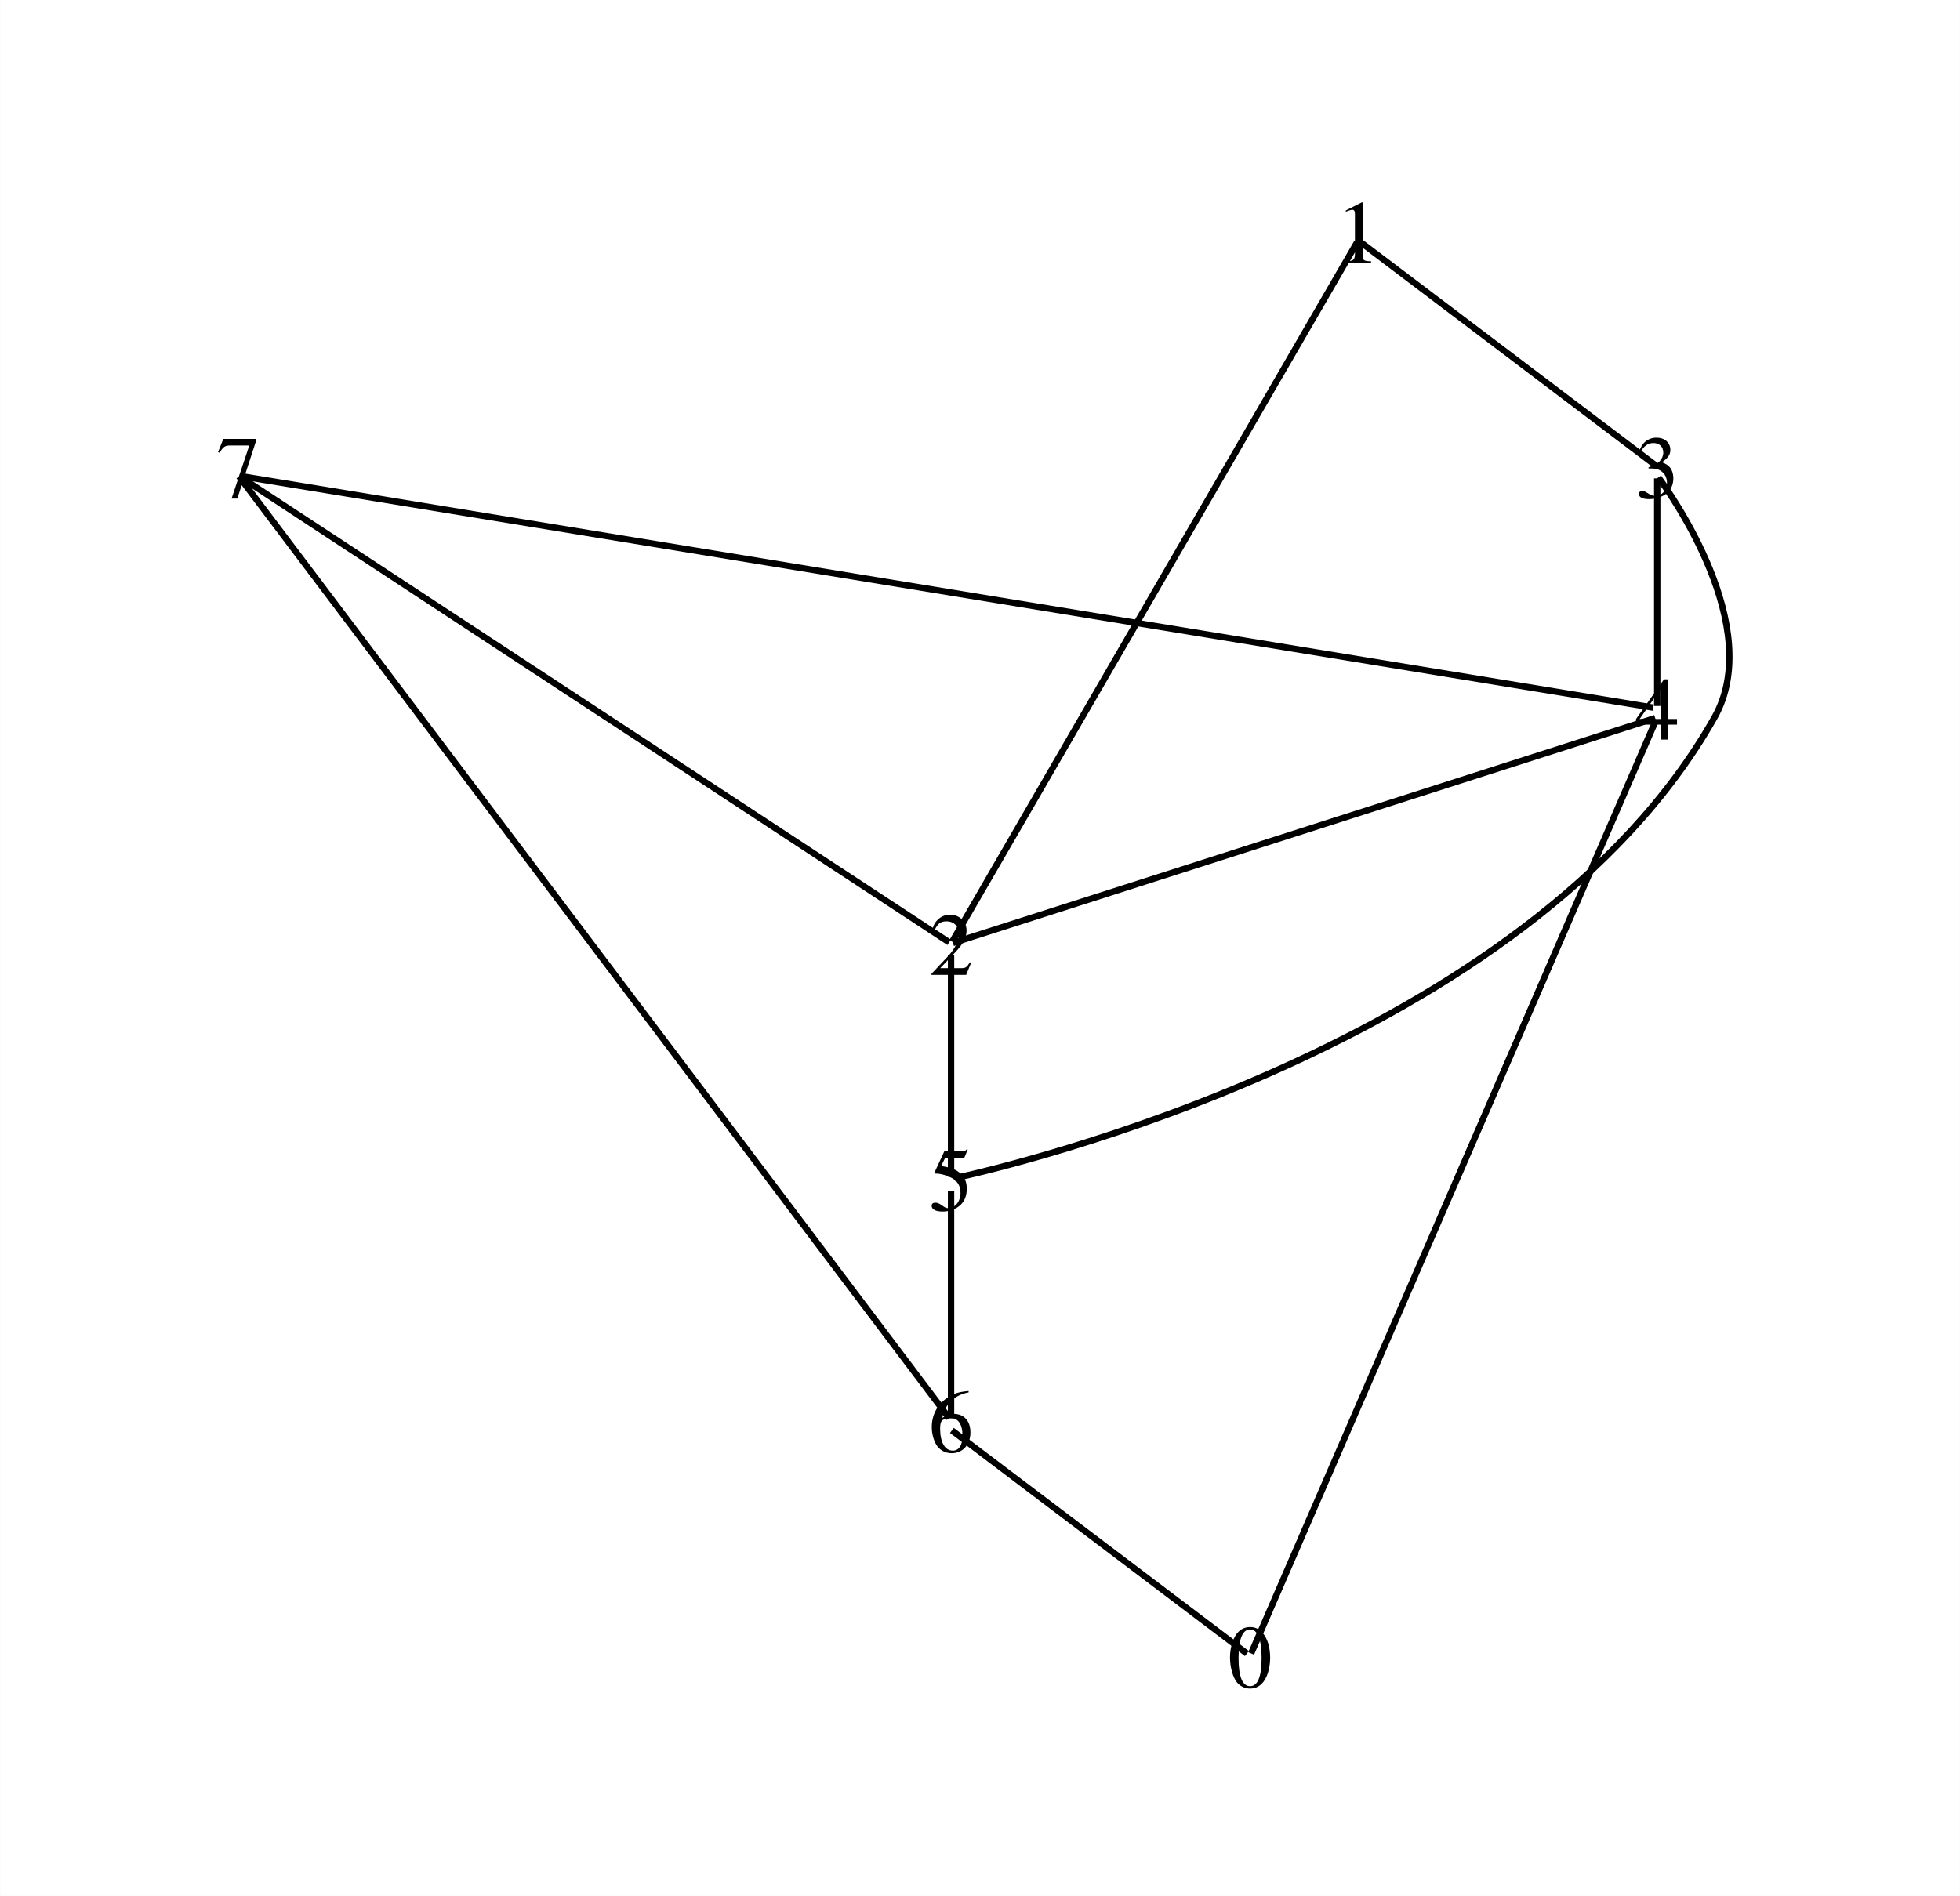
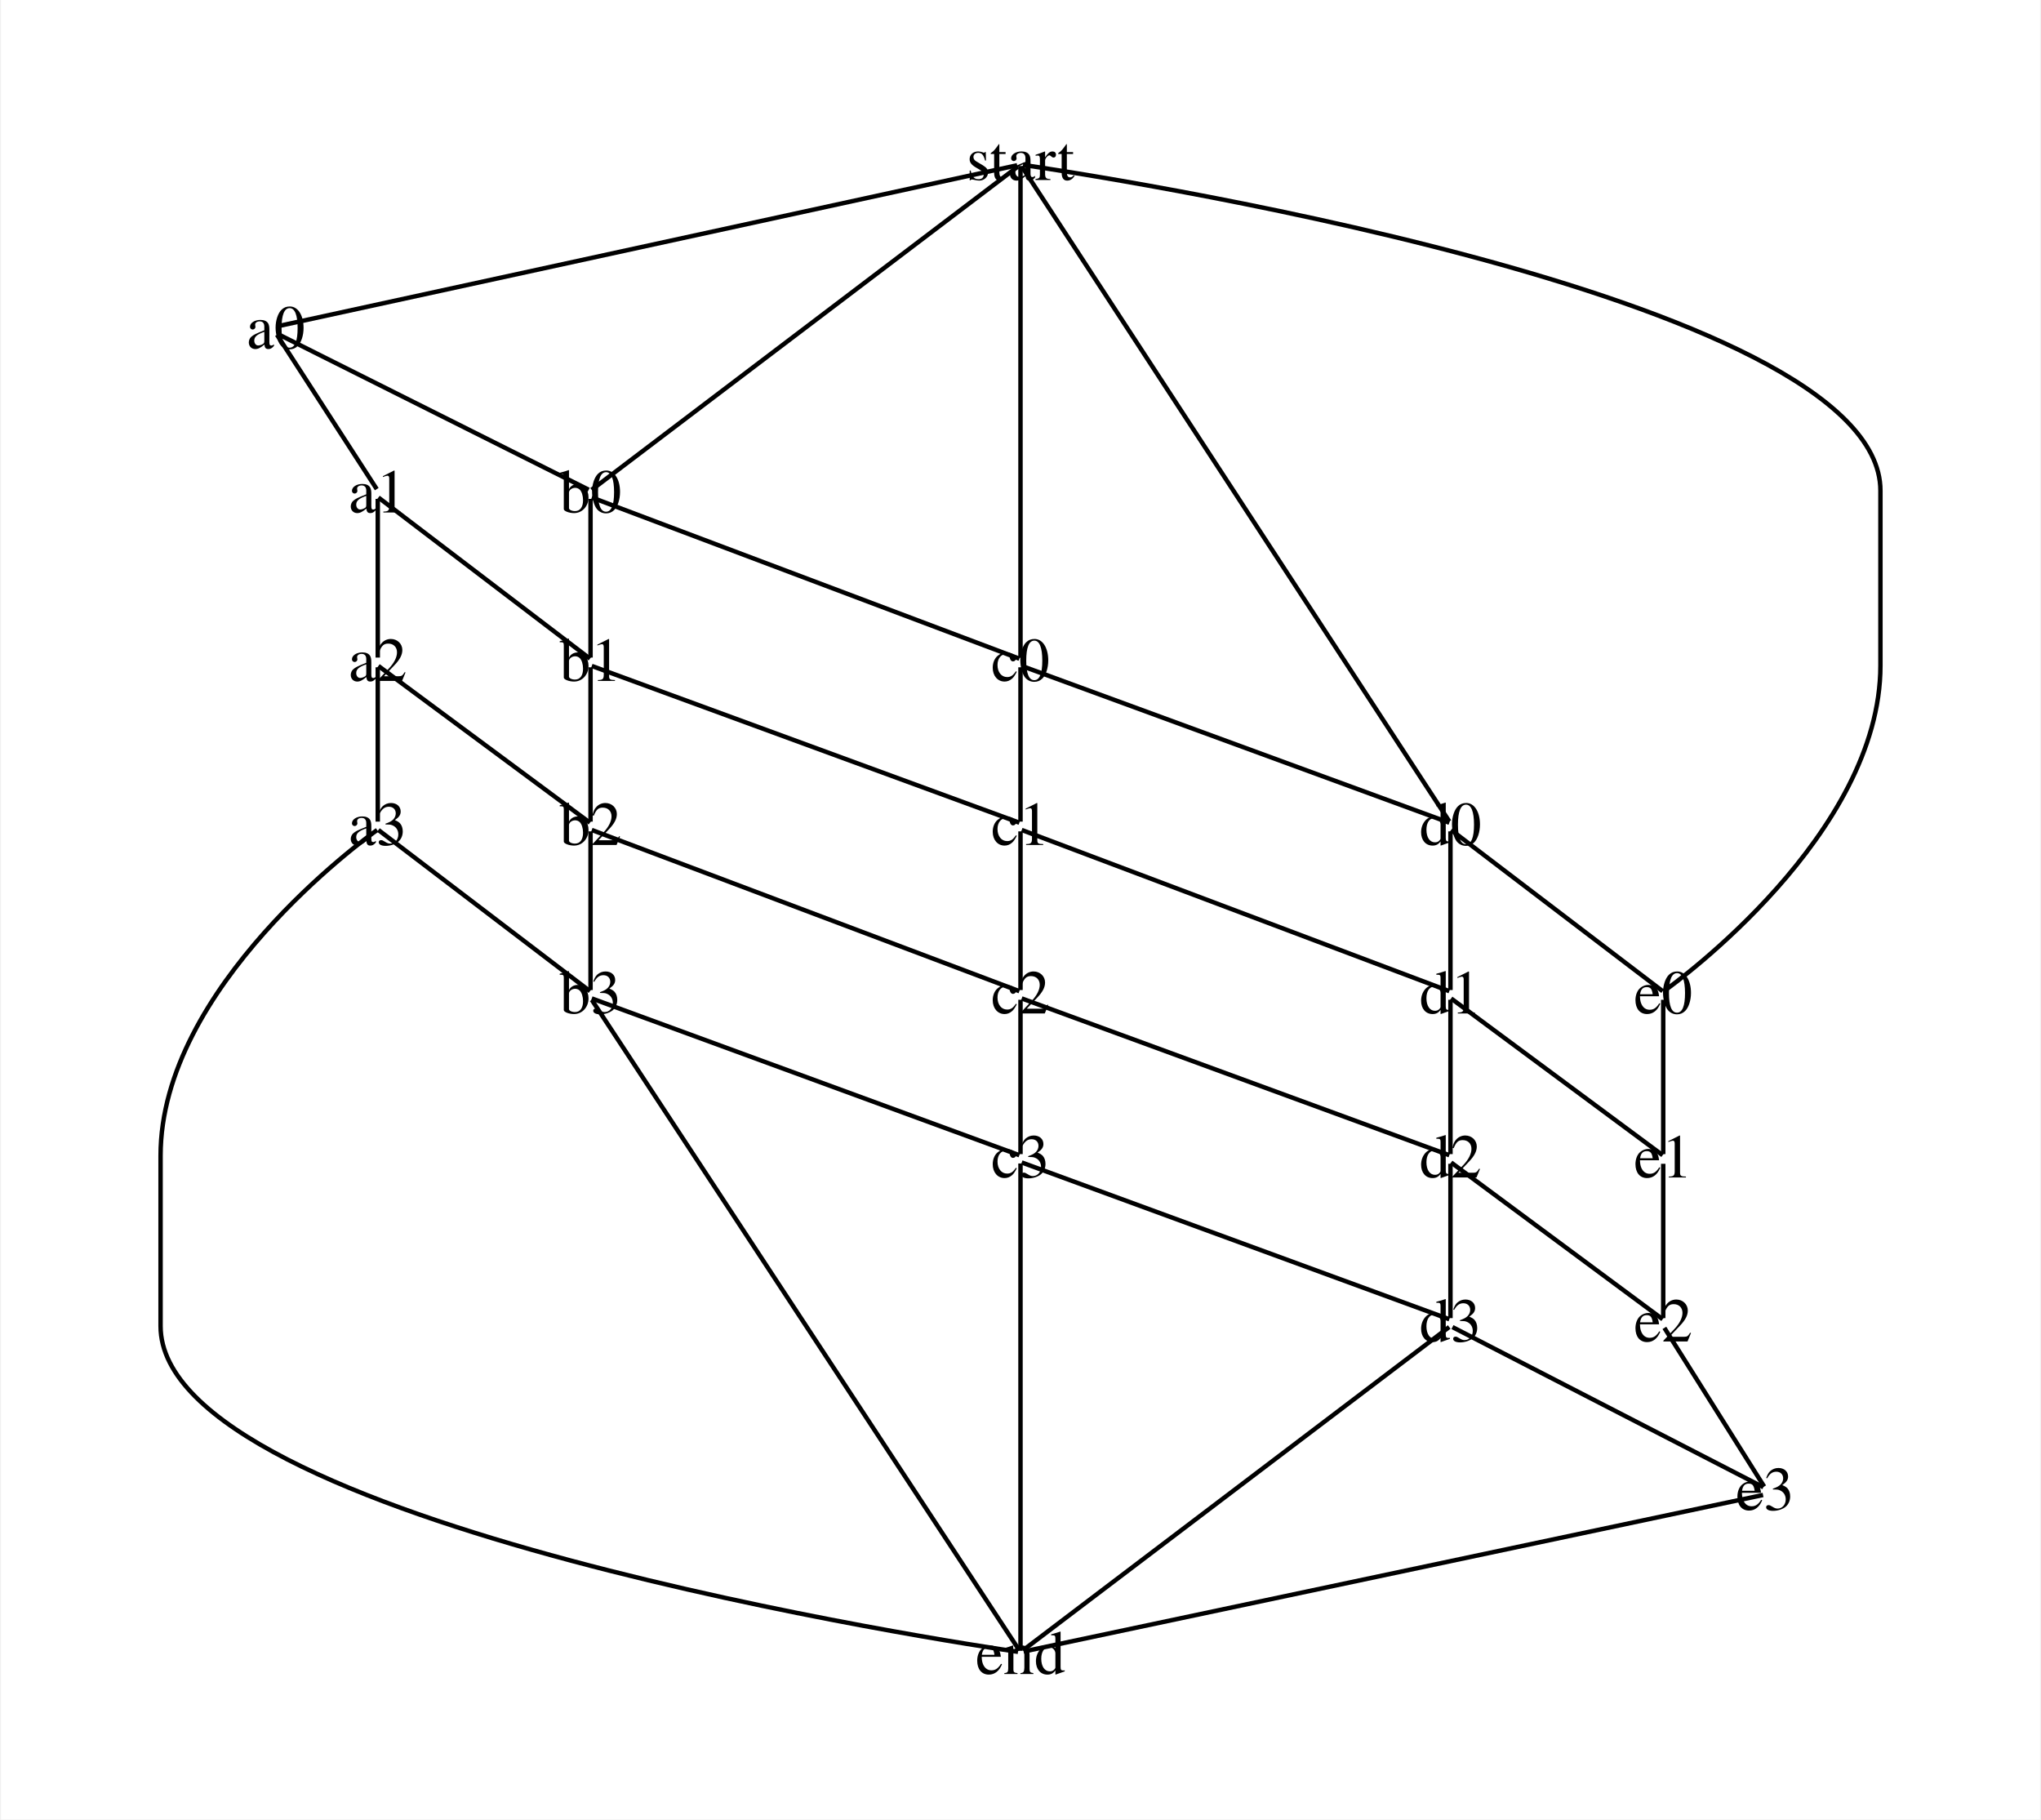
- <svg xmlns="http://www.w3.org/2000/svg" width="308pt" height="298pt" viewBox="0.00 0.00 308.02 298.08">
-   <g id="graph0" class="graph" transform="scale(1 1) rotate(0) translate(36 262.08)">
-     <polygon fill="white" stroke="none" points="-36,36 -36,-262.08 272.02,-262.08 272.02,36 -36,36" />
+ <svg xmlns="http://www.w3.org/2000/svg" width="460pt" height="410pt" viewBox="0.00 0.00 460.00 410.40">
+   <g id="graph0" class="graph" transform="scale(1 1) rotate(0) translate(36 374.4)">
+     <polygon fill="white" stroke="none" points="-36,36 -36,-374.4 424,-374.4 424,36 -36,36" />
    <g id="node1" class="node">
-       <polygon fill="none" stroke="none" points="177.82,-225.72 177.1,-225.72 177.1,-224.28 177.82,-224.28 177.82,-225.72" />
-       <text text-anchor="middle" x="177.46" y="-220.8" font-family="Times,serif" font-size="14.00">1</text>
+       <polygon fill="none" stroke="none" points="194.36,-338.72 193.64,-338.72 193.64,-337.28 194.36,-337.28 194.36,-338.72" />
+       <text text-anchor="middle" x="194" y="-333.8" font-family="Times,serif" font-size="14.00">start</text>
    </g>
    <g id="node3" class="node">
-       <ellipse fill="none" stroke="none" cx="113.46" cy="-113" rx="0.36" ry="0.72" />
-       <text text-anchor="middle" x="113.46" y="-108.8" font-family="Times,serif" font-size="14.00">2</text>
+       <ellipse fill="none" stroke="none" cx="26" cy="-300" rx="0.36" ry="0.72" />
+       <text text-anchor="middle" x="26" y="-295.8" font-family="Times,serif" font-size="14.00">a0</text>
+     </g>
+     <g id="edge1" class="edge">
+       <path fill="none" stroke="black" d="M193.25,-337.12C181.51,-334.56 35.56,-302.8 26.45,-300.82" />
+     </g>
+     <g id="node4" class="node">
+       <ellipse fill="none" stroke="none" cx="97" cy="-263" rx="0.36" ry="0.72" />
+       <text text-anchor="middle" x="97" y="-258.8" font-family="Times,serif" font-size="14.00">b0</text>
+     </g>
+     <g id="edge2" class="edge">
+       <path fill="none" stroke="black" d="M193.38,-336.81C185.38,-330.74 102.43,-267.84 97.25,-263.91" />
+     </g>
+     <g id="node5" class="node">
+       <ellipse fill="none" stroke="none" cx="194" cy="-225" rx="0.36" ry="0.72" />
+       <text text-anchor="middle" x="194" y="-220.8" font-family="Times,serif" font-size="14.00">c0</text>
+     </g>
+     <g id="edge3" class="edge">
+       <path fill="none" stroke="black" d="M194,-336.96C194,-330.62 194,-232.17 194,-226.02" />
+     </g>
+     <g id="node6" class="node">
+       <ellipse fill="none" stroke="none" cx="291" cy="-188" rx="0.36" ry="0.72" />
+       <text text-anchor="middle" x="291" y="-183.8" font-family="Times,serif" font-size="14.00">d0</text>
+     </g>
+     <g id="edge4" class="edge">
+       <path fill="none" stroke="black" d="M194.28,-336.85C199.79,-328.41 285.39,-197.31 290.74,-189.12" />
+     </g>
+     <g id="node7" class="node">
+       <ellipse fill="none" stroke="none" cx="339" cy="-150" rx="0.36" ry="0.72" />
+       <text text-anchor="middle" x="339" y="-145.8" font-family="Times,serif" font-size="14.00">e0</text>
+     </g>
+     <g id="edge5" class="edge">
+       <path fill="none" stroke="black" d="M194.56,-337.2C205.94,-335.55 388,-308.39 388,-263.72 388,-263.72 388,-263.72 388,-224.28 388,-186.22 342.01,-152.87 339.14,-150.82" />
+     </g>
+     <g id="node2" class="node">
+       <polygon fill="none" stroke="none" points="194.36,-1.72 193.64,-1.72 193.64,-0.28 194.36,-0.28 194.36,-1.72" />
+       <text text-anchor="middle" x="194" y="3.2" font-family="Times,serif" font-size="14.00">end</text>
+     </g>
+     <g id="edge11" class="edge">
+       <path fill="none" stroke="black" d="M26.45,-299.05C32.22,-296.17 91.08,-266.68 96.59,-263.93" />
+     </g>
+     <g id="node8" class="node">
+       <ellipse fill="none" stroke="none" cx="49" cy="-263" rx="0.36" ry="0.72" />
+       <text text-anchor="middle" x="49" y="-258.8" font-family="Times,serif" font-size="14.00">a1</text>
+     </g>
+     <g id="edge27" class="edge">
+       <path fill="none" stroke="black" d="M26.26,-298.88C28.63,-295.22 46.54,-267.52 48.77,-264.07" />
+     </g>
+     <g id="edge12" class="edge">
+       <path fill="none" stroke="black" d="M97.28,-262.18C102.79,-260.1 188.39,-227.83 193.74,-225.82" />
+     </g>
+     <g id="node9" class="node">
+       <ellipse fill="none" stroke="none" cx="97" cy="-225" rx="0.36" ry="0.72" />
+       <text text-anchor="middle" x="97" y="-220.8" font-family="Times,serif" font-size="14.00">b1</text>
+     </g>
+     <g id="edge30" class="edge">
+       <path fill="none" stroke="black" d="M97,-261.87C97,-258.1 97,-229.63 97,-226.08" />
+     </g>
+     <g id="edge13" class="edge">
+       <path fill="none" stroke="black" d="M194.28,-224.18C199.79,-222.16 285.39,-190.78 290.74,-188.82" />
+     </g>
+     <g id="node10" class="node">
+       <ellipse fill="none" stroke="none" cx="194" cy="-188" rx="0.36" ry="0.72" />
+       <text text-anchor="middle" x="194" y="-183.8" font-family="Times,serif" font-size="14.00">c1</text>
+     </g>
+     <g id="edge33" class="edge">
+       <path fill="none" stroke="black" d="M194,-223.88C194,-220.22 194,-192.52 194,-189.07" />
+     </g>
+     <g id="edge14" class="edge">
+       <path fill="none" stroke="black" d="M291.14,-187.18C293.87,-185.1 336.23,-152.83 338.87,-150.82" />
+     </g>
+     <g id="node11" class="node">
+       <ellipse fill="none" stroke="none" cx="291" cy="-150" rx="0.36" ry="0.72" />
+       <text text-anchor="middle" x="291" y="-145.8" font-family="Times,serif" font-size="14.00">d1</text>
+     </g>
+     <g id="edge36" class="edge">
+       <path fill="none" stroke="black" d="M291,-186.87C291,-183.1 291,-154.63 291,-151.08" />
+     </g>
+     <g id="node12" class="node">
+       <ellipse fill="none" stroke="none" cx="339" cy="-113" rx="0.36" ry="0.72" />
+       <text text-anchor="middle" x="339" y="-108.8" font-family="Times,serif" font-size="14.00">e1</text>
+     </g>
+     <g id="edge39" class="edge">
+       <path fill="none" stroke="black" d="M339,-148.88C339,-145.22 339,-117.52 339,-114.07" />
+     </g>
+     <g id="edge15" class="edge">
+       <path fill="none" stroke="black" d="M49.14,-262.18C51.87,-260.1 94.23,-227.83 96.87,-225.82" />
+     </g>
+     <g id="node13" class="node">
+       <ellipse fill="none" stroke="none" cx="49" cy="-225" rx="0.36" ry="0.72" />
+       <text text-anchor="middle" x="49" y="-220.8" font-family="Times,serif" font-size="14.00">a2</text>
+     </g>
+     <g id="edge28" class="edge">
+       <path fill="none" stroke="black" d="M49,-261.87C49,-258.1 49,-229.63 49,-226.08" />
+     </g>
+     <g id="edge16" class="edge">
+       <path fill="none" stroke="black" d="M97.28,-224.18C102.79,-222.16 188.39,-190.78 193.74,-188.82" />
+     </g>
+     <g id="node14" class="node">
+       <ellipse fill="none" stroke="none" cx="97" cy="-188" rx="0.36" ry="0.72" />
+       <text text-anchor="middle" x="97" y="-183.8" font-family="Times,serif" font-size="14.00">b2</text>
+     </g>
+     <g id="edge31" class="edge">
+       <path fill="none" stroke="black" d="M97,-223.88C97,-220.22 97,-192.52 97,-189.07" />
+     </g>
+     <g id="edge17" class="edge">
+       <path fill="none" stroke="black" d="M194.28,-187.18C199.79,-185.1 285.39,-152.83 290.74,-150.82" />
+     </g>
+     <g id="node15" class="node">
+       <ellipse fill="none" stroke="none" cx="194" cy="-150" rx="0.36" ry="0.72" />
+       <text text-anchor="middle" x="194" y="-145.8" font-family="Times,serif" font-size="14.00">c2</text>
+     </g>
+     <g id="edge34" class="edge">
+       <path fill="none" stroke="black" d="M194,-186.87C194,-183.1 194,-154.63 194,-151.08" />
+     </g>
+     <g id="edge18" class="edge">
+       <path fill="none" stroke="black" d="M291.14,-149.18C293.87,-147.16 336.23,-115.78 338.87,-113.82" />
+     </g>
+     <g id="node16" class="node">
+       <ellipse fill="none" stroke="none" cx="291" cy="-113" rx="0.36" ry="0.72" />
+       <text text-anchor="middle" x="291" y="-108.8" font-family="Times,serif" font-size="14.00">d2</text>
+     </g>
+     <g id="edge37" class="edge">
+       <path fill="none" stroke="black" d="M291,-148.88C291,-145.22 291,-117.52 291,-114.07" />
+     </g>
+     <g id="node17" class="node">
+       <ellipse fill="none" stroke="none" cx="339" cy="-76" rx="0.36" ry="0.72" />
+       <text text-anchor="middle" x="339" y="-71.8" font-family="Times,serif" font-size="14.00">e2</text>
+     </g>
+     <g id="edge40" class="edge">
+       <path fill="none" stroke="black" d="M339,-111.88C339,-108.22 339,-80.52 339,-77.07" />
+     </g>
+     <g id="edge19" class="edge">
+       <path fill="none" stroke="black" d="M49.14,-224.18C51.87,-222.16 94.23,-190.78 96.87,-188.82" />
+     </g>
+     <g id="node18" class="node">
+       <ellipse fill="none" stroke="none" cx="49" cy="-188" rx="0.36" ry="0.72" />
+       <text text-anchor="middle" x="49" y="-183.8" font-family="Times,serif" font-size="14.00">a3</text>
+     </g>
+     <g id="edge29" class="edge">
+       <path fill="none" stroke="black" d="M49,-223.88C49,-220.22 49,-192.52 49,-189.07" />
+     </g>
+     <g id="edge20" class="edge">
+       <path fill="none" stroke="black" d="M97.28,-187.18C102.79,-185.1 188.39,-152.83 193.74,-150.82" />
+     </g>
+     <g id="node19" class="node">
+       <ellipse fill="none" stroke="none" cx="97" cy="-150" rx="0.36" ry="0.72" />
+       <text text-anchor="middle" x="97" y="-145.8" font-family="Times,serif" font-size="14.00">b3</text>
+     </g>
+     <g id="edge32" class="edge">
+       <path fill="none" stroke="black" d="M97,-186.87C97,-183.1 97,-154.63 97,-151.08" />
+     </g>
+     <g id="edge21" class="edge">
+       <path fill="none" stroke="black" d="M194.28,-149.18C199.79,-147.16 285.39,-115.78 290.74,-113.82" />
+     </g>
+     <g id="node20" class="node">
+       <ellipse fill="none" stroke="none" cx="194" cy="-113" rx="0.36" ry="0.72" />
+       <text text-anchor="middle" x="194" y="-108.8" font-family="Times,serif" font-size="14.00">c3</text>
+     </g>
+     <g id="edge35" class="edge">
+       <path fill="none" stroke="black" d="M194,-148.88C194,-145.22 194,-117.52 194,-114.07" />
+     </g>
+     <g id="edge22" class="edge">
+       <path fill="none" stroke="black" d="M291.14,-112.18C293.87,-110.16 336.23,-78.78 338.87,-76.82" />
+     </g>
+     <g id="node21" class="node">
+       <ellipse fill="none" stroke="none" cx="291" cy="-76" rx="0.36" ry="0.72" />
+       <text text-anchor="middle" x="291" y="-71.8" font-family="Times,serif" font-size="14.00">d3</text>
+     </g>
+     <g id="edge38" class="edge">
+       <path fill="none" stroke="black" d="M291,-111.88C291,-108.22 291,-80.52 291,-77.07" />
+     </g>
+     <g id="node22" class="node">
+       <ellipse fill="none" stroke="none" cx="362" cy="-38" rx="0.36" ry="0.72" />
+       <text text-anchor="middle" x="362" y="-33.8" font-family="Times,serif" font-size="14.00">e3</text>
+     </g>
+     <g id="edge41" class="edge">
+       <path fill="none" stroke="black" d="M339.26,-74.87C341.63,-71.1 359.54,-42.63 361.77,-39.08" />
+     </g>
+     <g id="edge6" class="edge">
+       <path fill="none" stroke="black" d="M48.86,-187.18C45.99,-185.13 0,-151.78 0,-113.72 0,-113.72 0,-113.72 0,-75.28 0,-30.61 182.06,-3.45 193.44,-1.8" />
+     </g>
+     <g id="edge23" class="edge">
+       <path fill="none" stroke="black" d="M49.14,-187.18C51.87,-185.1 94.23,-152.83 96.87,-150.82" />
+     </g>
+     <g id="edge7" class="edge">
+       <path fill="none" stroke="black" d="M97.28,-148.86C102.79,-140.47 188.39,-10.25 193.74,-2.12" />
+     </g>
+     <g id="edge24" class="edge">
+       <path fill="none" stroke="black" d="M97.28,-149.18C102.79,-147.16 188.39,-115.78 193.74,-113.82" />
    </g>
    <g id="edge8" class="edge">
-       <path fill="none" stroke="black" d="M177.27,-223.96C173.64,-217.68 117.16,-120.11 113.63,-114.02" />
-     </g>
-     <g id="node4" class="node">
-       <ellipse fill="none" stroke="none" cx="224.46" cy="-188" rx="0.36" ry="0.72" />
-       <text text-anchor="middle" x="224.46" y="-183.8" font-family="Times,serif" font-size="14.00">3</text>
-     </g>
-     <g id="edge3" class="edge">
-       <path fill="none" stroke="black" d="M177.99,-223.88C182.99,-220.1 221.91,-190.65 224.34,-188.81" />
-     </g>
-     <g id="node2" class="node">
-       <polygon fill="none" stroke="none" points="160.82,-1.72 160.1,-1.72 160.1,-0.28 160.82,-0.28 160.82,-1.72" />
-       <text text-anchor="middle" x="160.46" y="3.2" font-family="Times,serif" font-size="14.00">0</text>
-     </g>
-     <g id="node6" class="node">
-       <ellipse fill="none" stroke="none" cx="113.46" cy="-76" rx="0.36" ry="0.72" />
-       <text text-anchor="middle" x="113.46" y="-71.8" font-family="Times,serif" font-size="14.00">5</text>
-     </g>
-     <g id="edge5" class="edge">
-       <path fill="none" stroke="black" d="M113.46,-111.88C113.46,-108.22 113.46,-80.52 113.46,-77.07" />
-     </g>
-     <g id="node5" class="node">
-       <ellipse fill="none" stroke="none" cx="224.46" cy="-150" rx="0.36" ry="0.72" />
-       <text text-anchor="middle" x="224.46" y="-145.8" font-family="Times,serif" font-size="14.00">4</text>
-     </g>
-     <g id="edge4" class="edge">
-       <path fill="none" stroke="black" d="M224.46,-186.87C224.46,-183.1 224.46,-154.63 224.46,-151.08" />
-     </g>
-     <g id="edge6" class="edge">
-       <path fill="none" stroke="black" d="M224.65,-187.02C226.55,-184.45 241.45,-163.45 233.46,-149.28 204.28,-97.54 121.71,-78.51 114.03,-76.84" />
-     </g>
-     <g id="edge1" class="edge">
-       <path fill="none" stroke="black" d="M224.27,-148.86C220.64,-140.47 164.16,-10.25 160.63,-2.12" />
-     </g>
-     <g id="edge7" class="edge">
-       <path fill="none" stroke="black" d="M224.14,-149.18C217.83,-147.16 119.87,-115.78 113.76,-113.82" />
-     </g>
-     <g id="node7" class="node">
-       <ellipse fill="none" stroke="none" cx="113.46" cy="-38" rx="0.36" ry="0.72" />
-       <text text-anchor="middle" x="113.46" y="-33.8" font-family="Times,serif" font-size="14.00">6</text>
-     </g>
-     <g id="edge12" class="edge">
-       <path fill="none" stroke="black" d="M113.46,-74.87C113.46,-71.1 113.46,-42.63 113.46,-39.08" />
-     </g>
-     <g id="edge2" class="edge">
-       <path fill="none" stroke="black" d="M113.59,-37.18C116.18,-35.22 155.11,-5.77 159.96,-2.1" />
-     </g>
-     <g id="node8" class="node">
-       <ellipse fill="none" stroke="none" cx="1.46" cy="-188" rx="0.36" ry="0.72" />
-       <text text-anchor="middle" x="1.46" y="-183.8" font-family="Times,serif" font-size="14.00">7</text>
+       <path fill="none" stroke="black" d="M194,-111.96C194,-105.68 194,-8.11 194,-2.02" />
+     </g>
+     <g id="edge25" class="edge">
+       <path fill="none" stroke="black" d="M194.28,-112.18C199.79,-110.16 285.39,-78.78 290.74,-76.82" />
+     </g>
+     <g id="edge9" class="edge">
+       <path fill="none" stroke="black" d="M290.72,-75.07C285.3,-70.96 202.35,-8.05 194.58,-2.16" />
+     </g>
+     <g id="edge26" class="edge">
+       <path fill="none" stroke="black" d="M291.45,-75.05C297.22,-72.08 356.08,-41.77 361.59,-38.93" />
    </g>
    <g id="edge10" class="edge">
-       <path fill="none" stroke="black" d="M1.78,-187.07C8.14,-182.89 106.98,-117.97 113.16,-113.92" />
-     </g>
-     <g id="edge11" class="edge">
-       <path fill="none" stroke="black" d="M1.62,-187.25C8.16,-186.18 211.16,-152.9 223.84,-150.82" />
-     </g>
-     <g id="edge9" class="edge">
-       <path fill="none" stroke="black" d="M1.54,-187.17C4.82,-182.81 106.78,-47.58 113.15,-39.13" />
+       <path fill="none" stroke="black" d="M361.52,-37.18C352.05,-35.17 206.09,-4.28 194.7,-1.87" />
    </g>
  </g>
</svg>
